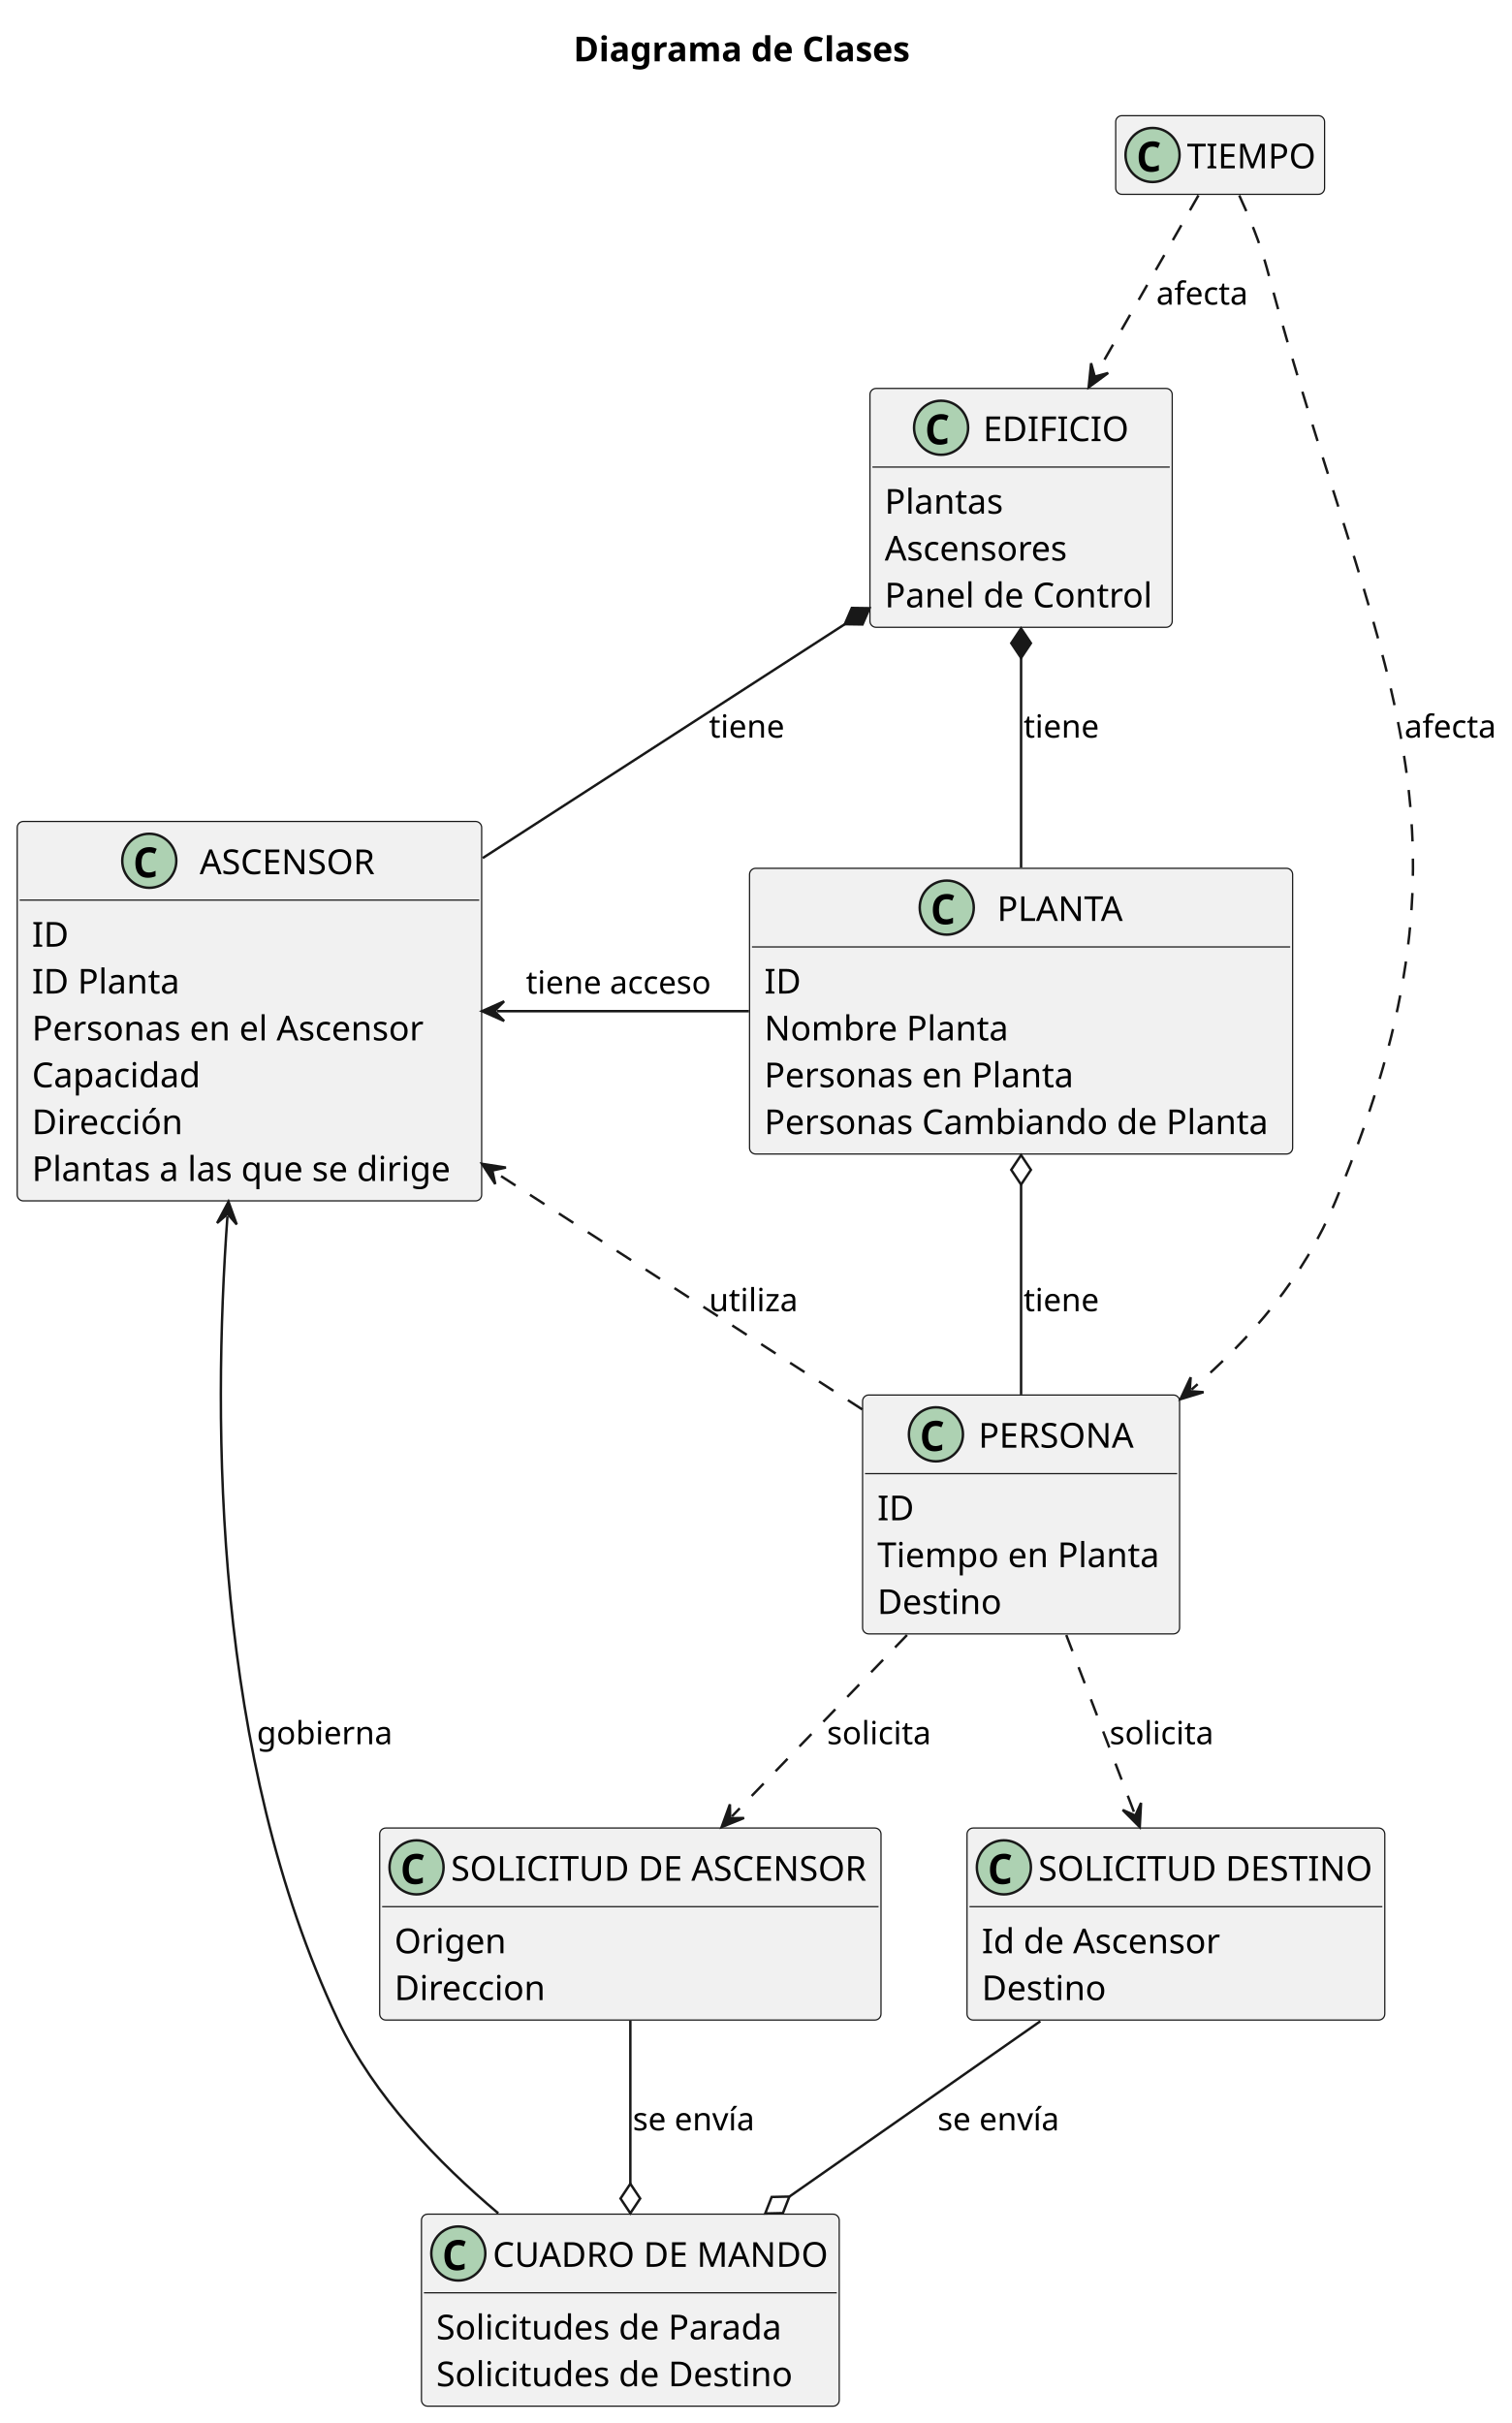
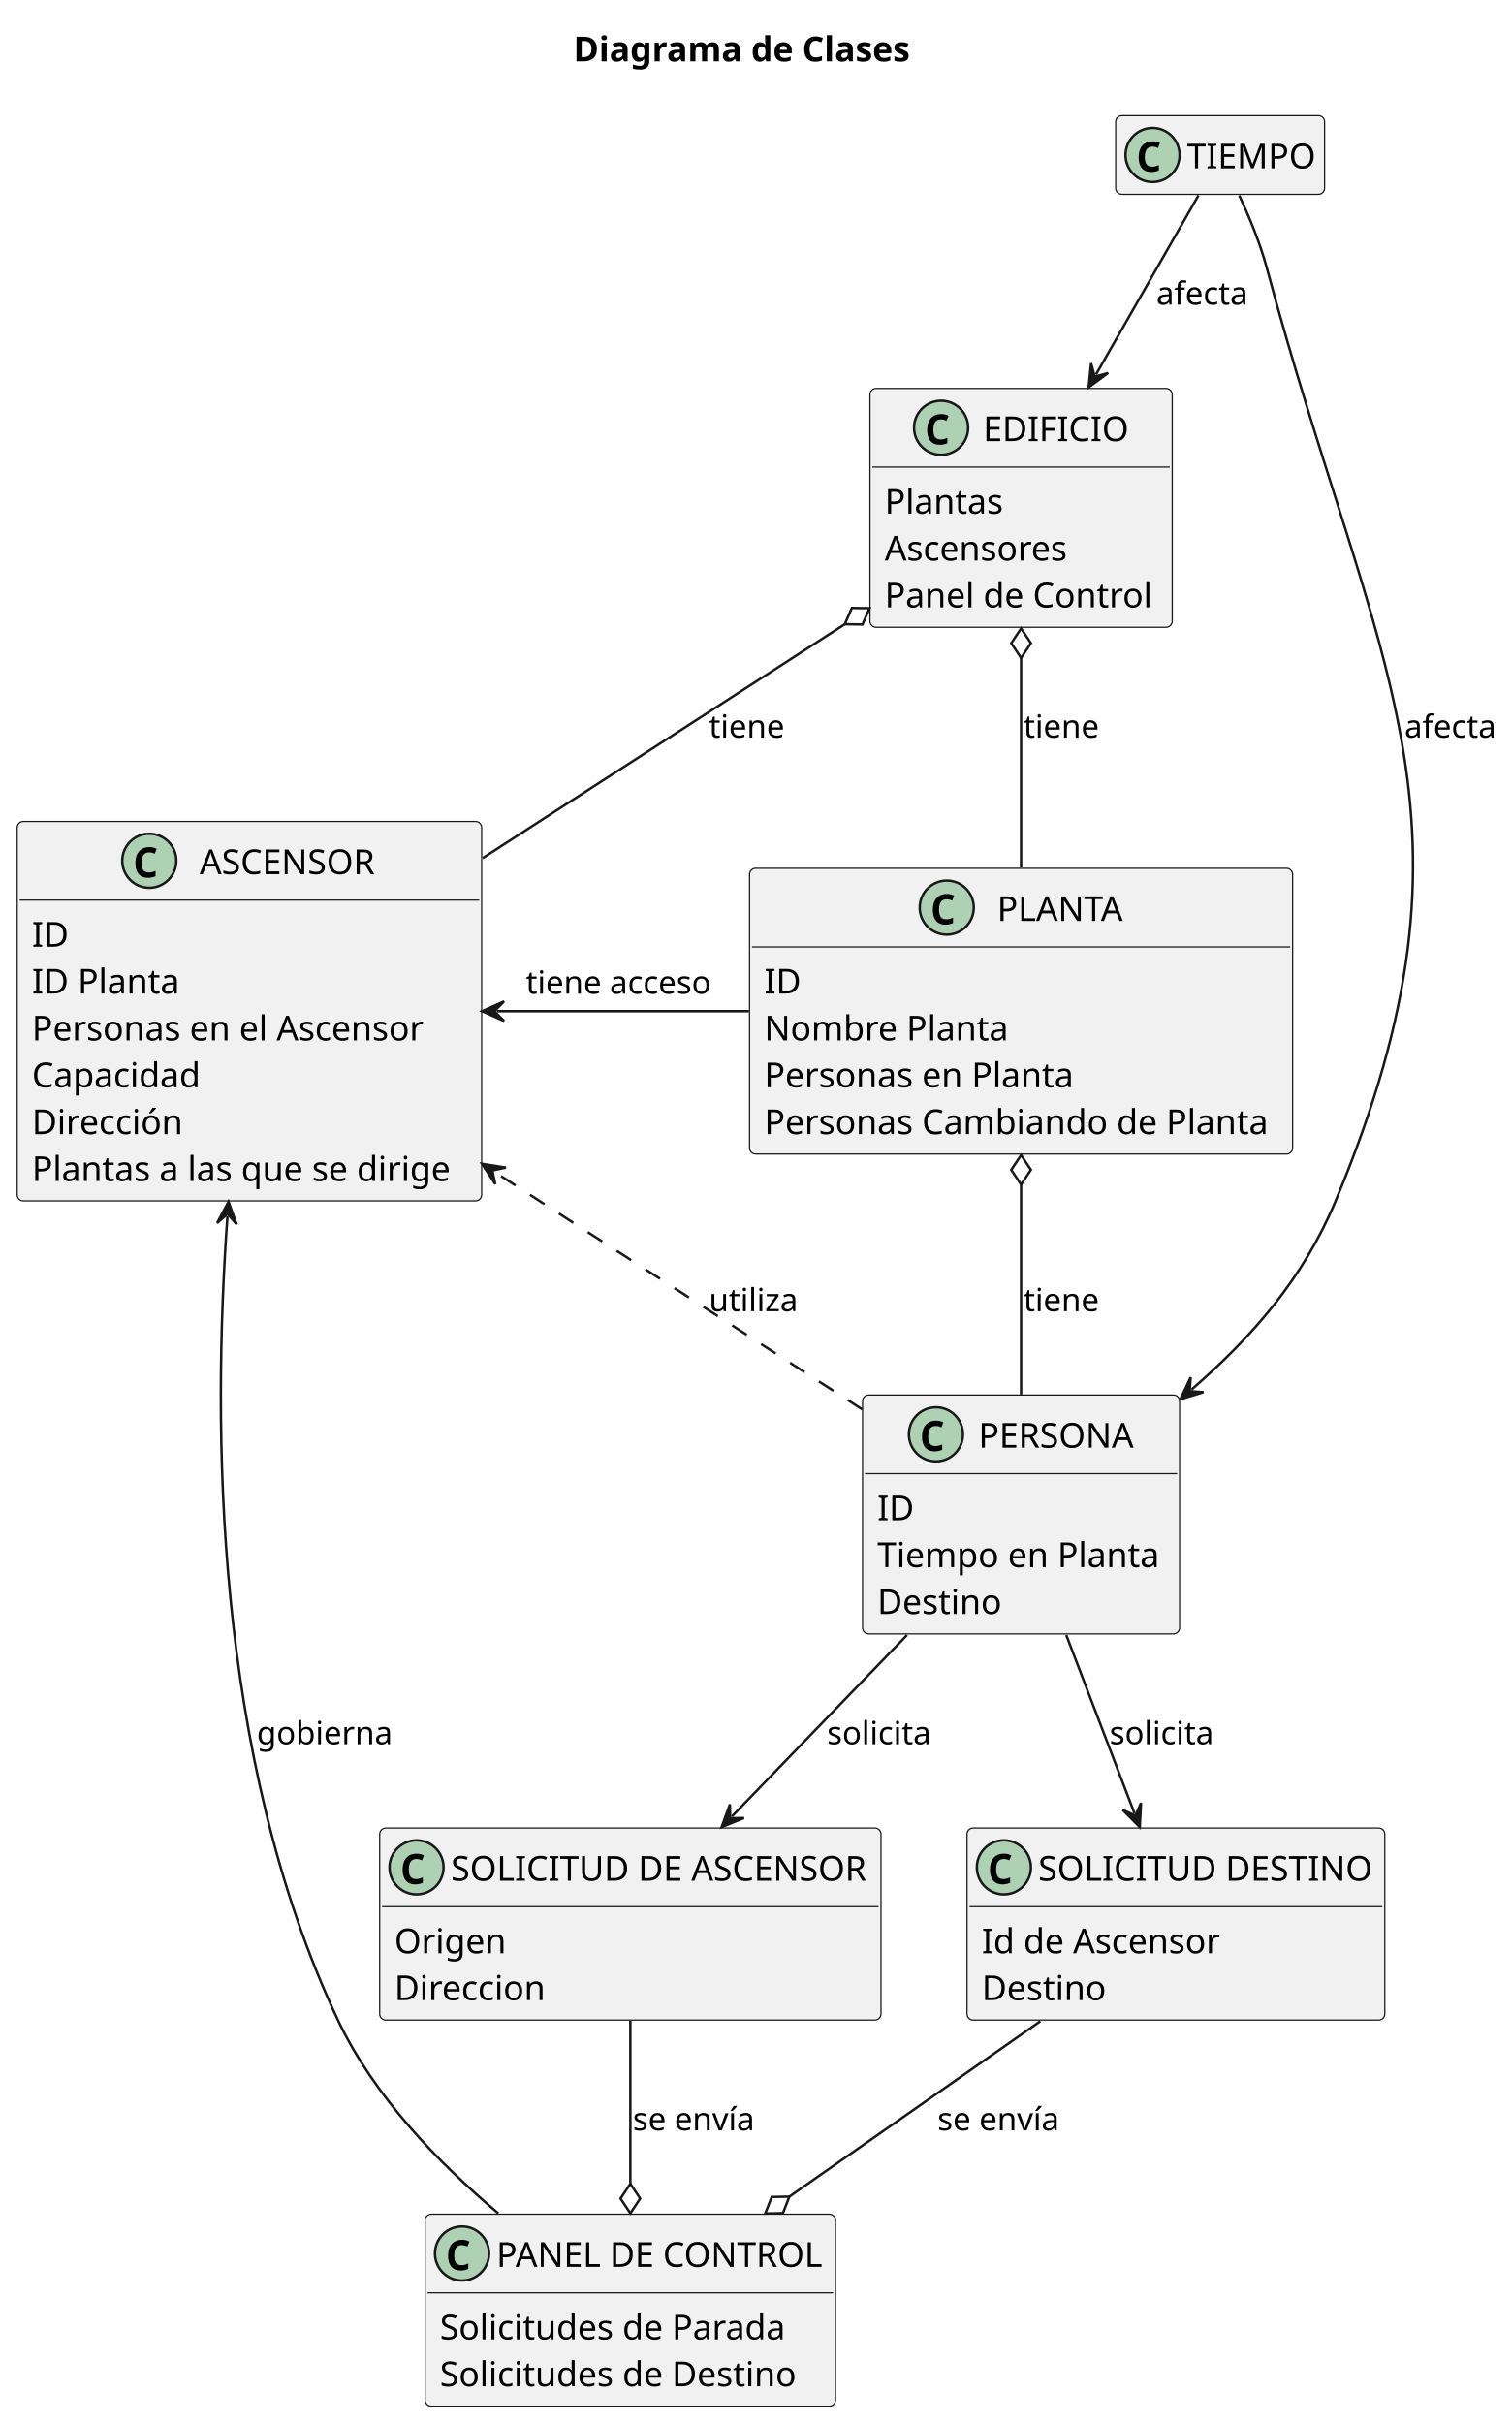
<svg xmlns="http://www.w3.org/2000/svg" contentStyleType="text/css" height="986px" preserveAspectRatio="none" style="width:615px;height:986px;background:#FFFFFF;" version="1.1" viewBox="0 0 615 986" width="615px" zoomAndPan="magnify">
  <defs />
  <g>
    <text fill="#000000" font-family="sans-serif" font-size="14" font-weight="bold" lengthAdjust="spacing" textLength="135" x="233.335" y="24.966">Diagrama de Clases</text>
    <g id="elem_ASCENSOR">
      <rect codeLine="10" fill="#F1F1F1" height="154.407" id="ASCENSOR" rx="2.5" ry="2.5" style="stroke:#181818;stroke-width:0.5;" width="189" x="7" y="334.278" />
      <ellipse cx="60.75" cy="350.278" fill="#ADD1B2" rx="11" ry="11" style="stroke:#181818;stroke-width:1.0;" />
      <path d="M60.219,357.2 Q58.469,357.2 57.328,356.465 Q56.203,355.715 55.641,354.372 Q55.094,353.012 55.094,351.215 Q55.094,349.184 55.75,347.731 Q56.406,346.278 57.688,345.497 Q58.969,344.715 60.844,344.715 Q61.734,344.715 62.406,344.903 Q63.078,345.075 63.766,345.418 L62.953,347.434 Q62.328,347.122 61.781,346.997 Q61.25,346.872 60.766,346.872 Q59.594,346.872 58.891,347.403 Q58.188,347.934 57.891,348.887 Q57.594,349.84 57.594,351.106 Q57.594,353.122 58.312,354.09 Q59.031,355.043 60.625,355.043 Q61.219,355.043 61.844,354.887 Q62.469,354.731 63.297,354.356 L63.297,356.575 Q62.562,356.887 61.766,357.043 Q60.984,357.2 60.219,357.2 Z " fill="#000000" />
      <text fill="#000000" font-family="sans-serif" font-size="14" lengthAdjust="spacing" textLength="73" x="81.25" y="355.71">ASCENSOR</text>
      <line style="stroke:#181818;stroke-width:0.5;" x1="8" x2="195" y1="366.278" y2="366.278" />
      <text fill="#000000" font-family="sans-serif" font-size="14" lengthAdjust="spacing" textLength="15" x="13" y="385.244">ID</text>
      <text fill="#000000" font-family="sans-serif" font-size="14" lengthAdjust="spacing" textLength="61" x="13" y="404.312">ID Planta</text>
      <text fill="#000000" font-family="sans-serif" font-size="14" lengthAdjust="spacing" textLength="163" x="13" y="423.38">Personas en el Ascensor</text>
      <text fill="#000000" font-family="sans-serif" font-size="14" lengthAdjust="spacing" textLength="71" x="13" y="442.448">Capacidad</text>
      <text fill="#000000" font-family="sans-serif" font-size="14" lengthAdjust="spacing" textLength="63" x="13" y="461.515">Dirección</text>
      <text fill="#000000" font-family="sans-serif" font-size="14" lengthAdjust="spacing" textLength="177" x="13" y="480.583">Plantas a las que se dirige</text>
    </g>
    <g id="elem_PERSONA">
      <rect codeLine="20" fill="#F1F1F1" height="97.204" id="PERSONA" rx="2.5" ry="2.5" style="stroke:#181818;stroke-width:0.5;" width="129" x="351" y="567.678" />
      <ellipse cx="380.85" cy="583.678" fill="#ADD1B2" rx="11" ry="11" style="stroke:#181818;stroke-width:1.0;" />
      <path d="M380.319,590.6 Q378.569,590.6 377.428,589.865 Q376.303,589.115 375.741,587.772 Q375.194,586.412 375.194,584.615 Q375.194,582.584 375.85,581.131 Q376.506,579.678 377.788,578.897 Q379.069,578.115 380.944,578.115 Q381.834,578.115 382.506,578.303 Q383.178,578.475 383.866,578.818 L383.053,580.834 Q382.428,580.522 381.881,580.397 Q381.35,580.272 380.866,580.272 Q379.694,580.272 378.991,580.803 Q378.288,581.334 377.991,582.287 Q377.694,583.24 377.694,584.506 Q377.694,586.522 378.413,587.49 Q379.131,588.443 380.725,588.443 Q381.319,588.443 381.944,588.287 Q382.569,588.131 383.397,587.756 L383.397,589.975 Q382.663,590.287 381.866,590.443 Q381.084,590.6 380.319,590.6 Z " fill="#000000" />
      <text fill="#000000" font-family="sans-serif" font-size="14" lengthAdjust="spacing" textLength="64" x="398.15" y="589.11">PERSONA</text>
      <line style="stroke:#181818;stroke-width:0.5;" x1="352" x2="479" y1="599.678" y2="599.678" />
      <text fill="#000000" font-family="sans-serif" font-size="14" lengthAdjust="spacing" textLength="15" x="357" y="618.644">ID</text>
      <text fill="#000000" font-family="sans-serif" font-size="14" lengthAdjust="spacing" textLength="117" x="357" y="637.712">Tiempo en Planta</text>
      <text fill="#000000" font-family="sans-serif" font-size="14" lengthAdjust="spacing" textLength="51" x="357" y="656.78">Destino</text>
    </g>
-     <g id="elem_CUADRO DE MANDO">
-       <rect codeLine="27" fill="#F1F1F1" height="78.136" id="CUADRO DE MANDO" rx="2.5" ry="2.5" style="stroke:#181818;stroke-width:0.5;" width="170" x="171.5" y="901.018" />
-       <ellipse cx="186.5" cy="917.018" fill="#ADD1B2" rx="11" ry="11" style="stroke:#181818;stroke-width:1.0;" />
-       <path d="M185.969,923.94 Q184.219,923.94 183.078,923.205 Q181.953,922.455 181.391,921.112 Q180.844,919.752 180.844,917.955 Q180.844,915.924 181.5,914.471 Q182.156,913.018 183.438,912.237 Q184.719,911.455 186.594,911.455 Q187.484,911.455 188.156,911.643 Q188.828,911.815 189.516,912.159 L188.703,914.174 Q188.078,913.862 187.531,913.737 Q187,913.612 186.516,913.612 Q185.344,913.612 184.641,914.143 Q183.938,914.674 183.641,915.627 Q183.344,916.58 183.344,917.846 Q183.344,919.862 184.062,920.83 Q184.781,921.784 186.375,921.784 Q186.969,921.784 187.594,921.627 Q188.219,921.471 189.047,921.096 L189.047,923.315 Q188.312,923.627 187.516,923.784 Q186.734,923.94 185.969,923.94 Z " fill="#000000" />
-       <text fill="#000000" font-family="sans-serif" font-size="14" lengthAdjust="spacing" textLength="138" x="200.5" y="922.45">CUADRO DE MANDO</text>
-       <line style="stroke:#181818;stroke-width:0.5;" x1="172.5" x2="340.5" y1="933.018" y2="933.018" />
-       <text fill="#000000" font-family="sans-serif" font-size="14" lengthAdjust="spacing" textLength="145" x="177.5" y="951.984">Solicitudes de Parada</text>
-       <text fill="#000000" font-family="sans-serif" font-size="14" lengthAdjust="spacing" textLength="149" x="177.5" y="971.052">Solicitudes de Destino</text>
+     <g id="elem_PANEL DE CONTROL">
+       <rect codeLine="27" fill="#F1F1F1" height="78.136" id="PANEL DE CONTROL" rx="2.5" ry="2.5" style="stroke:#181818;stroke-width:0.5;" width="167" x="173" y="901.018" />
+       <ellipse cx="188" cy="917.018" fill="#ADD1B2" rx="11" ry="11" style="stroke:#181818;stroke-width:1.0;" />
+       <path d="M187.469,923.94 Q185.719,923.94 184.578,923.205 Q183.453,922.455 182.891,921.112 Q182.344,919.752 182.344,917.955 Q182.344,915.924 183,914.471 Q183.656,913.018 184.938,912.237 Q186.219,911.455 188.094,911.455 Q188.984,911.455 189.656,911.643 Q190.328,911.815 191.016,912.159 L190.203,914.174 Q189.578,913.862 189.031,913.737 Q188.5,913.612 188.016,913.612 Q186.844,913.612 186.141,914.143 Q185.438,914.674 185.141,915.627 Q184.844,916.58 184.844,917.846 Q184.844,919.862 185.562,920.83 Q186.281,921.784 187.875,921.784 Q188.469,921.784 189.094,921.627 Q189.719,921.471 190.547,921.096 L190.547,923.315 Q189.812,923.627 189.016,923.784 Q188.234,923.94 187.469,923.94 Z " fill="#000000" />
+       <text fill="#000000" font-family="sans-serif" font-size="14" lengthAdjust="spacing" textLength="135" x="202" y="922.45">PANEL DE CONTROL</text>
+       <line style="stroke:#181818;stroke-width:0.5;" x1="174" x2="339" y1="933.018" y2="933.018" />
+       <text fill="#000000" font-family="sans-serif" font-size="14" lengthAdjust="spacing" textLength="145" x="179" y="951.984">Solicitudes de Parada</text>
+       <text fill="#000000" font-family="sans-serif" font-size="14" lengthAdjust="spacing" textLength="149" x="179" y="971.052">Solicitudes de Destino</text>
    </g>
    <g id="elem_PLANTA">
      <rect codeLine="33" fill="#F1F1F1" height="116.272" id="PLANTA" rx="2.5" ry="2.5" style="stroke:#181818;stroke-width:0.5;" width="221" x="305" y="353.338" />
      <ellipse cx="385.25" cy="369.338" fill="#ADD1B2" rx="11" ry="11" style="stroke:#181818;stroke-width:1.0;" />
      <path d="M384.719,376.26 Q382.969,376.26 381.828,375.525 Q380.703,374.775 380.141,373.432 Q379.594,372.072 379.594,370.275 Q379.594,368.244 380.25,366.791 Q380.906,365.338 382.188,364.557 Q383.469,363.775 385.344,363.775 Q386.234,363.775 386.906,363.963 Q387.578,364.135 388.266,364.478 L387.453,366.494 Q386.828,366.182 386.281,366.057 Q385.75,365.932 385.266,365.932 Q384.094,365.932 383.391,366.463 Q382.688,366.994 382.391,367.947 Q382.094,368.9 382.094,370.166 Q382.094,372.182 382.812,373.15 Q383.531,374.103 385.125,374.103 Q385.719,374.103 386.344,373.947 Q386.969,373.791 387.797,373.416 L387.797,375.635 Q387.062,375.947 386.266,376.103 Q385.484,376.26 384.719,376.26 Z " fill="#000000" />
      <text fill="#000000" font-family="sans-serif" font-size="14" lengthAdjust="spacing" textLength="52" x="405.75" y="374.77">PLANTA</text>
      <line style="stroke:#181818;stroke-width:0.5;" x1="306" x2="525" y1="385.338" y2="385.338" />
      <text fill="#000000" font-family="sans-serif" font-size="14" lengthAdjust="spacing" textLength="15" x="311" y="404.304">ID</text>
      <text fill="#000000" font-family="sans-serif" font-size="14" lengthAdjust="spacing" textLength="101" x="311" y="423.372">Nombre Planta</text>
      <text fill="#000000" font-family="sans-serif" font-size="14" lengthAdjust="spacing" textLength="128" x="311" y="442.44">Personas en Planta</text>
      <text fill="#000000" font-family="sans-serif" font-size="14" lengthAdjust="spacing" textLength="209" x="311" y="461.508">Personas Cambiando de Planta</text>
    </g>
    <g id="elem_EDIFICIO">
      <rect codeLine="41" fill="#F1F1F1" height="97.204" id="EDIFICIO" rx="2.5" ry="2.5" style="stroke:#181818;stroke-width:0.5;" width="123" x="354" y="158.068" />
      <ellipse cx="382.95" cy="174.068" fill="#ADD1B2" rx="11" ry="11" style="stroke:#181818;stroke-width:1.0;" />
      <path d="M382.419,180.99 Q380.669,180.99 379.528,180.255 Q378.403,179.505 377.841,178.162 Q377.294,176.802 377.294,175.005 Q377.294,172.974 377.95,171.521 Q378.606,170.068 379.887,169.287 Q381.169,168.505 383.044,168.505 Q383.934,168.505 384.606,168.693 Q385.278,168.865 385.966,169.208 L385.153,171.224 Q384.528,170.912 383.981,170.787 Q383.45,170.662 382.966,170.662 Q381.794,170.662 381.091,171.193 Q380.387,171.724 380.091,172.677 Q379.794,173.63 379.794,174.896 Q379.794,176.912 380.512,177.88 Q381.231,178.833 382.825,178.833 Q383.419,178.833 384.044,178.677 Q384.669,178.521 385.497,178.146 L385.497,180.365 Q384.762,180.677 383.966,180.833 Q383.184,180.99 382.419,180.99 Z " fill="#000000" />
      <text fill="#000000" font-family="sans-serif" font-size="14" lengthAdjust="spacing" textLength="60" x="400.05" y="179.5">EDIFICIO</text>
      <line style="stroke:#181818;stroke-width:0.5;" x1="355" x2="476" y1="190.068" y2="190.068" />
      <text fill="#000000" font-family="sans-serif" font-size="14" lengthAdjust="spacing" textLength="49" x="360" y="209.034">Plantas</text>
      <text fill="#000000" font-family="sans-serif" font-size="14" lengthAdjust="spacing" textLength="76" x="360" y="228.102">Ascensores</text>
      <text fill="#000000" font-family="sans-serif" font-size="14" lengthAdjust="spacing" textLength="111" x="360" y="247.17">Panel de Control</text>
    </g>
    <g id="elem_TIEMPO">
      <rect codeLine="48" fill="#F1F1F1" height="32" id="TIEMPO" rx="2.5" ry="2.5" style="stroke:#181818;stroke-width:0.5;" width="85" x="454" y="47.068" />
      <ellipse cx="469" cy="63.068" fill="#ADD1B2" rx="11" ry="11" style="stroke:#181818;stroke-width:1.0;" />
      <path d="M468.469,69.99 Q466.719,69.99 465.578,69.255 Q464.453,68.505 463.891,67.162 Q463.344,65.802 463.344,64.005 Q463.344,61.974 464,60.521 Q464.656,59.068 465.938,58.287 Q467.219,57.505 469.094,57.505 Q469.984,57.505 470.656,57.693 Q471.328,57.865 472.016,58.209 L471.203,60.224 Q470.578,59.912 470.031,59.787 Q469.5,59.662 469.016,59.662 Q467.844,59.662 467.141,60.193 Q466.438,60.724 466.141,61.677 Q465.844,62.63 465.844,63.896 Q465.844,65.912 466.562,66.88 Q467.281,67.834 468.875,67.834 Q469.469,67.834 470.094,67.677 Q470.719,67.521 471.547,67.146 L471.547,69.365 Q470.812,69.677 470.016,69.834 Q469.234,69.99 468.469,69.99 Z " fill="#000000" />
      <text fill="#000000" font-family="sans-serif" font-size="14" lengthAdjust="spacing" textLength="53" x="483" y="68.5">TIEMPO</text>
    </g>
    <g id="elem_SOLICITUD DE ASCENSOR">
      <rect codeLine="53" fill="#F1F1F1" height="78.136" id="SOLICITUD DE ASCENSOR" rx="2.5" ry="2.5" style="stroke:#181818;stroke-width:0.5;" width="204" x="154.5" y="743.888" />
      <ellipse cx="169.5" cy="759.888" fill="#ADD1B2" rx="11" ry="11" style="stroke:#181818;stroke-width:1.0;" />
      <path d="M168.969,766.81 Q167.219,766.81 166.078,766.075 Q164.953,765.325 164.391,763.982 Q163.844,762.622 163.844,760.825 Q163.844,758.794 164.5,757.341 Q165.156,755.888 166.438,755.107 Q167.719,754.325 169.594,754.325 Q170.484,754.325 171.156,754.513 Q171.828,754.685 172.516,755.029 L171.703,757.044 Q171.078,756.732 170.531,756.607 Q170,756.482 169.516,756.482 Q168.344,756.482 167.641,757.013 Q166.938,757.544 166.641,758.497 Q166.344,759.45 166.344,760.716 Q166.344,762.732 167.062,763.7 Q167.781,764.654 169.375,764.654 Q169.969,764.654 170.594,764.497 Q171.219,764.341 172.047,763.966 L172.047,766.185 Q171.312,766.497 170.516,766.654 Q169.734,766.81 168.969,766.81 Z " fill="#000000" />
      <text fill="#000000" font-family="sans-serif" font-size="14" lengthAdjust="spacing" textLength="172" x="183.5" y="765.32">SOLICITUD DE ASCENSOR</text>
      <line style="stroke:#181818;stroke-width:0.5;" x1="155.5" x2="357.5" y1="775.888" y2="775.888" />
      <text fill="#000000" font-family="sans-serif" font-size="14" lengthAdjust="spacing" textLength="47" x="160.5" y="794.854">Origen</text>
      <text fill="#000000" font-family="sans-serif" font-size="14" lengthAdjust="spacing" textLength="63" x="160.5" y="813.922">Direccion</text>
    </g>
    <g id="elem_SOLICITUD DESTINO">
      <rect codeLine="59" fill="#F1F1F1" height="78.136" id="SOLICITUD DESTINO" rx="2.5" ry="2.5" style="stroke:#181818;stroke-width:0.5;" width="170" x="393.5" y="743.888" />
      <ellipse cx="408.5" cy="759.888" fill="#ADD1B2" rx="11" ry="11" style="stroke:#181818;stroke-width:1.0;" />
      <path d="M407.969,766.81 Q406.219,766.81 405.078,766.075 Q403.953,765.325 403.391,763.982 Q402.844,762.622 402.844,760.825 Q402.844,758.794 403.5,757.341 Q404.156,755.888 405.438,755.107 Q406.719,754.325 408.594,754.325 Q409.484,754.325 410.156,754.513 Q410.828,754.685 411.516,755.029 L410.703,757.044 Q410.078,756.732 409.531,756.607 Q409,756.482 408.516,756.482 Q407.344,756.482 406.641,757.013 Q405.938,757.544 405.641,758.497 Q405.344,759.45 405.344,760.716 Q405.344,762.732 406.062,763.7 Q406.781,764.654 408.375,764.654 Q408.969,764.654 409.594,764.497 Q410.219,764.341 411.047,763.966 L411.047,766.185 Q410.312,766.497 409.516,766.654 Q408.734,766.81 407.969,766.81 Z " fill="#000000" />
      <text fill="#000000" font-family="sans-serif" font-size="14" lengthAdjust="spacing" textLength="138" x="422.5" y="765.32">SOLICITUD DESTINO</text>
      <line style="stroke:#181818;stroke-width:0.5;" x1="394.5" x2="562.5" y1="775.888" y2="775.888" />
      <text fill="#000000" font-family="sans-serif" font-size="14" lengthAdjust="spacing" textLength="100" x="399.5" y="794.854">Id de Ascensor</text>
      <text fill="#000000" font-family="sans-serif" font-size="14" lengthAdjust="spacing" textLength="51" x="399.5" y="813.922">Destino</text>
    </g>
    <g id="link_EDIFICIO_PLANTA">
      <path codeLine="65" d="M415.5,267.738 C415.5,296.898 415.5,322.298 415.5,353.018 " fill="none" id="EDIFICIO-backto-PLANTA" style="stroke:#181818;stroke-width:1.0;" />
-       <polygon fill="#181818" points="415.5,255.738,411.5,261.738,415.5,267.738,419.5,261.738,415.5,255.738" style="stroke:#181818;stroke-width:1.0;" />
+       <polygon fill="none" points="415.5,255.738,411.5,261.738,415.5,267.738,419.5,261.738,415.5,255.738" style="stroke:#181818;stroke-width:1.0;" />
      <text fill="#000000" font-family="sans-serif" font-size="13" lengthAdjust="spacing" textLength="30" x="416.5" y="300.175">tiene</text>
    </g>
    <g id="link_EDIFICIO_ASCENSOR">
      <path codeLine="66" d="M343.76,254.009 C298.93,282.969 247.49,316.188 196.42,349.178 " fill="none" id="EDIFICIO-backto-ASCENSOR" style="stroke:#181818;stroke-width:1.0;" />
-       <polygon fill="#181818" points="353.84,247.498,346.63,247.394,343.76,254.009,350.971,254.114,353.84,247.498" style="stroke:#181818;stroke-width:1.0;" />
+       <polygon fill="none" points="353.84,247.498,346.63,247.394,343.76,254.009,350.971,254.114,353.84,247.498" style="stroke:#181818;stroke-width:1.0;" />
      <text fill="#000000" font-family="sans-serif" font-size="13" lengthAdjust="spacing" textLength="30" x="288.5" y="300.175">tiene</text>
    </g>
    <g id="link_PLANTA_PERSONA">
      <path codeLine="67" d="M415.5,482.048 C415.5,512.848 415.5,538.328 415.5,567.498 " fill="none" id="PLANTA-backto-PERSONA" style="stroke:#181818;stroke-width:1.0;" />
      <polygon fill="none" points="415.5,470.048,411.5,476.048,415.5,482.048,419.5,476.048,415.5,470.048" style="stroke:#181818;stroke-width:1.0;" />
      <text fill="#000000" font-family="sans-serif" font-size="13" lengthAdjust="spacing" textLength="30" x="416.5" y="533.575">tiene</text>
    </g>
    <g id="link_ASCENSOR_PLANTA">
      <path codeLine="68" d="M202.14,411.478 C236.36,411.478 269.29,411.478 304.77,411.478 " fill="none" id="ASCENSOR-backto-PLANTA" style="stroke:#181818;stroke-width:1.0;" />
      <polygon fill="#181818" points="196.14,411.478,205.14,415.478,201.14,411.478,205.14,407.478,196.14,411.478" style="stroke:#181818;stroke-width:1.0;" />
      <text fill="#000000" font-family="sans-serif" font-size="13" lengthAdjust="spacing" textLength="73" x="214" y="404.375">tiene acceso</text>
    </g>
    <g id="link_PERSONA_ASCENSOR">
      <path codeLine="69" d="M350.9,573.558 C306.26,544.728 251.2,509.163 201.18,476.853 " fill="none" id="PERSONA-to-ASCENSOR" style="stroke:#181818;stroke-width:1.0;stroke-dasharray:7.0,7.0;" />
      <polygon fill="#181818" points="196.14,473.598,201.53,481.841,200.34,476.311,205.87,475.121,196.14,473.598" style="stroke:#181818;stroke-width:1.0;" />
      <text fill="#000000" font-family="sans-serif" font-size="13" lengthAdjust="spacing" textLength="35" x="288.5" y="533.575">utiliza</text>
    </g>
    <g id="link_PERSONA_SOLICITUD DE ASCENSOR">
-       <path codeLine="71" d="M369.08,665.358 C345.07,690.228 320.317,715.861 297.807,739.181 " fill="none" id="PERSONA-to-SOLICITUD DE ASCENSOR" style="stroke:#181818;stroke-width:1.0;stroke-dasharray:7.0,7.0;" />
+       <path codeLine="71" d="M369.08,665.358 C345.07,690.228 320.317,715.861 297.807,739.181 " fill="none" id="PERSONA-to-SOLICITUD DE ASCENSOR" style="stroke:#181818;stroke-width:1.0;" />
      <polygon fill="#181818" points="293.64,743.498,302.769,739.801,297.113,739.9,297.012,734.245,293.64,743.498" style="stroke:#181818;stroke-width:1.0;" />
      <text fill="#000000" font-family="sans-serif" font-size="13" lengthAdjust="spacing" textLength="41" x="336.5" y="709.785">solicita</text>
    </g>
    <g id="link_PERSONA_SOLICITUD DESTINO">
-       <path codeLine="72" d="M433.89,665.358 C443.41,690.228 452.726,714.574 461.646,737.894 " fill="none" id="PERSONA-to-SOLICITUD DESTINO" style="stroke:#181818;stroke-width:1.0;stroke-dasharray:7.0,7.0;" />
+       <path codeLine="72" d="M433.89,665.358 C443.41,690.228 452.726,714.574 461.646,737.894 " fill="none" id="PERSONA-to-SOLICITUD DESTINO" style="stroke:#181818;stroke-width:1.0;" />
      <polygon fill="#181818" points="463.79,743.498,464.311,733.663,462.004,738.828,456.839,736.521,463.79,743.498" style="stroke:#181818;stroke-width:1.0;" />
      <text fill="#000000" font-family="sans-serif" font-size="13" lengthAdjust="spacing" textLength="41" x="451.5" y="709.785">solicita</text>
    </g>
-     <g id="link_CUADRO DE MANDO_ASCENSOR">
-       <path codeLine="73" d="M202.76,900.678 C178.51,880.238 152.09,852.958 137.5,822.018 C86.97,714.858 86.399,580.452 92.549,494.992 " fill="none" id="CUADRO DE MANDO-to-ASCENSOR" style="stroke:#181818;stroke-width:1.0;" />
+     <g id="link_PANEL DE CONTROL_ASCENSOR">
+       <path codeLine="73" d="M202.76,900.678 C178.51,880.238 152.09,852.958 137.5,822.018 C86.97,714.858 86.399,580.452 92.549,494.992 " fill="none" id="PANEL DE CONTROL-to-ASCENSOR" style="stroke:#181818;stroke-width:1.0;" />
      <polygon fill="#181818" points="92.98,489.008,88.344,497.698,92.621,493.995,96.324,498.272,92.98,489.008" style="stroke:#181818;stroke-width:1.0;" />
      <text fill="#000000" font-family="sans-serif" font-size="13" lengthAdjust="spacing" textLength="54" x="104.5" y="709.785">gobierna</text>
    </g>
-     <g id="link_SOLICITUD DE ASCENSOR_CUADRO DE MANDO">
-       <path codeLine="74" d="M256.5,822.298 C256.5,846.168 256.5,864.758 256.5,888.648 " fill="none" id="SOLICITUD DE ASCENSOR-to-CUADRO DE MANDO" style="stroke:#181818;stroke-width:1.0;" />
+     <g id="link_SOLICITUD DE ASCENSOR_PANEL DE CONTROL">
+       <path codeLine="74" d="M256.5,822.298 C256.5,846.168 256.5,864.758 256.5,888.648 " fill="none" id="SOLICITUD DE ASCENSOR-to-PANEL DE CONTROL" style="stroke:#181818;stroke-width:1.0;" />
      <polygon fill="none" points="256.5,900.648,260.5,894.648,256.5,888.648,252.5,894.648,256.5,900.648" style="stroke:#181818;stroke-width:1.0;" />
      <text fill="#000000" font-family="sans-serif" font-size="13" lengthAdjust="spacing" textLength="48" x="257.5" y="866.915">se envía</text>
    </g>
-     <g id="link_SOLICITUD DESTINO_CUADRO DE MANDO">
-       <path codeLine="75" d="M423.34,822.498 C389.18,846.368 355.316,870.034 321.216,893.864 " fill="none" id="SOLICITUD DESTINO-to-CUADRO DE MANDO" style="stroke:#181818;stroke-width:1.0;" />
+     <g id="link_SOLICITUD DESTINO_PANEL DE CONTROL">
+       <path codeLine="75" d="M423.34,822.498 C389.18,846.368 355.316,870.034 321.216,893.864 " fill="none" id="SOLICITUD DESTINO-to-PANEL DE CONTROL" style="stroke:#181818;stroke-width:1.0;" />
      <polygon fill="none" points="311.38,900.738,318.589,900.58,321.216,893.864,314.007,894.022,311.38,900.738" style="stroke:#181818;stroke-width:1.0;" />
      <text fill="#000000" font-family="sans-serif" font-size="13" lengthAdjust="spacing" textLength="48" x="381.5" y="866.915">se envía</text>
    </g>
    <g id="link_TIEMPO_PERSONA">
-       <path codeLine="77" d="M504.28,79.528 C508.24,88.038 512.78,98.918 515.5,109.068 C559.25,272.488 608.67,332.568 543.5,488.678 C530.32,520.268 509.522,544.066 484.863,565.456 " fill="none" id="TIEMPO-to-PERSONA" style="stroke:#181818;stroke-width:1.0;stroke-dasharray:7.0,7.0;" />
+       <path codeLine="77" d="M504.28,79.528 C508.24,88.038 512.78,98.918 515.5,109.068 C559.25,272.488 608.67,332.568 543.5,488.678 C530.32,520.268 509.522,544.066 484.863,565.456 " fill="none" id="TIEMPO-to-PERSONA" style="stroke:#181818;stroke-width:1.0;" />
      <polygon fill="#181818" points="480.33,569.388,489.75,566.512,484.107,566.112,484.508,560.469,480.33,569.388" style="stroke:#181818;stroke-width:1.0;" />
      <text fill="#000000" font-family="sans-serif" font-size="13" lengthAdjust="spacing" textLength="36" x="571.5" y="300.175">afecta</text>
    </g>
    <g id="link_TIEMPO_EDIFICIO">
-       <path codeLine="78" d="M487.68,79.498 C477.02,98.128 461.548,125.169 445.978,152.399 " fill="none" id="TIEMPO-to-EDIFICIO" style="stroke:#181818;stroke-width:1.0;stroke-dasharray:7.0,7.0;" />
+       <path codeLine="78" d="M487.68,79.498 C477.02,98.128 461.548,125.169 445.978,152.399 " fill="none" id="TIEMPO-to-EDIFICIO" style="stroke:#181818;stroke-width:1.0;" />
      <polygon fill="#181818" points="443,157.608,450.94,151.78,445.482,153.267,443.995,147.809,443,157.608" style="stroke:#181818;stroke-width:1.0;" />
      <text fill="#000000" font-family="sans-serif" font-size="13" lengthAdjust="spacing" textLength="36" x="470.5" y="123.965">afecta</text>
    </g>
  </g>
</svg>
